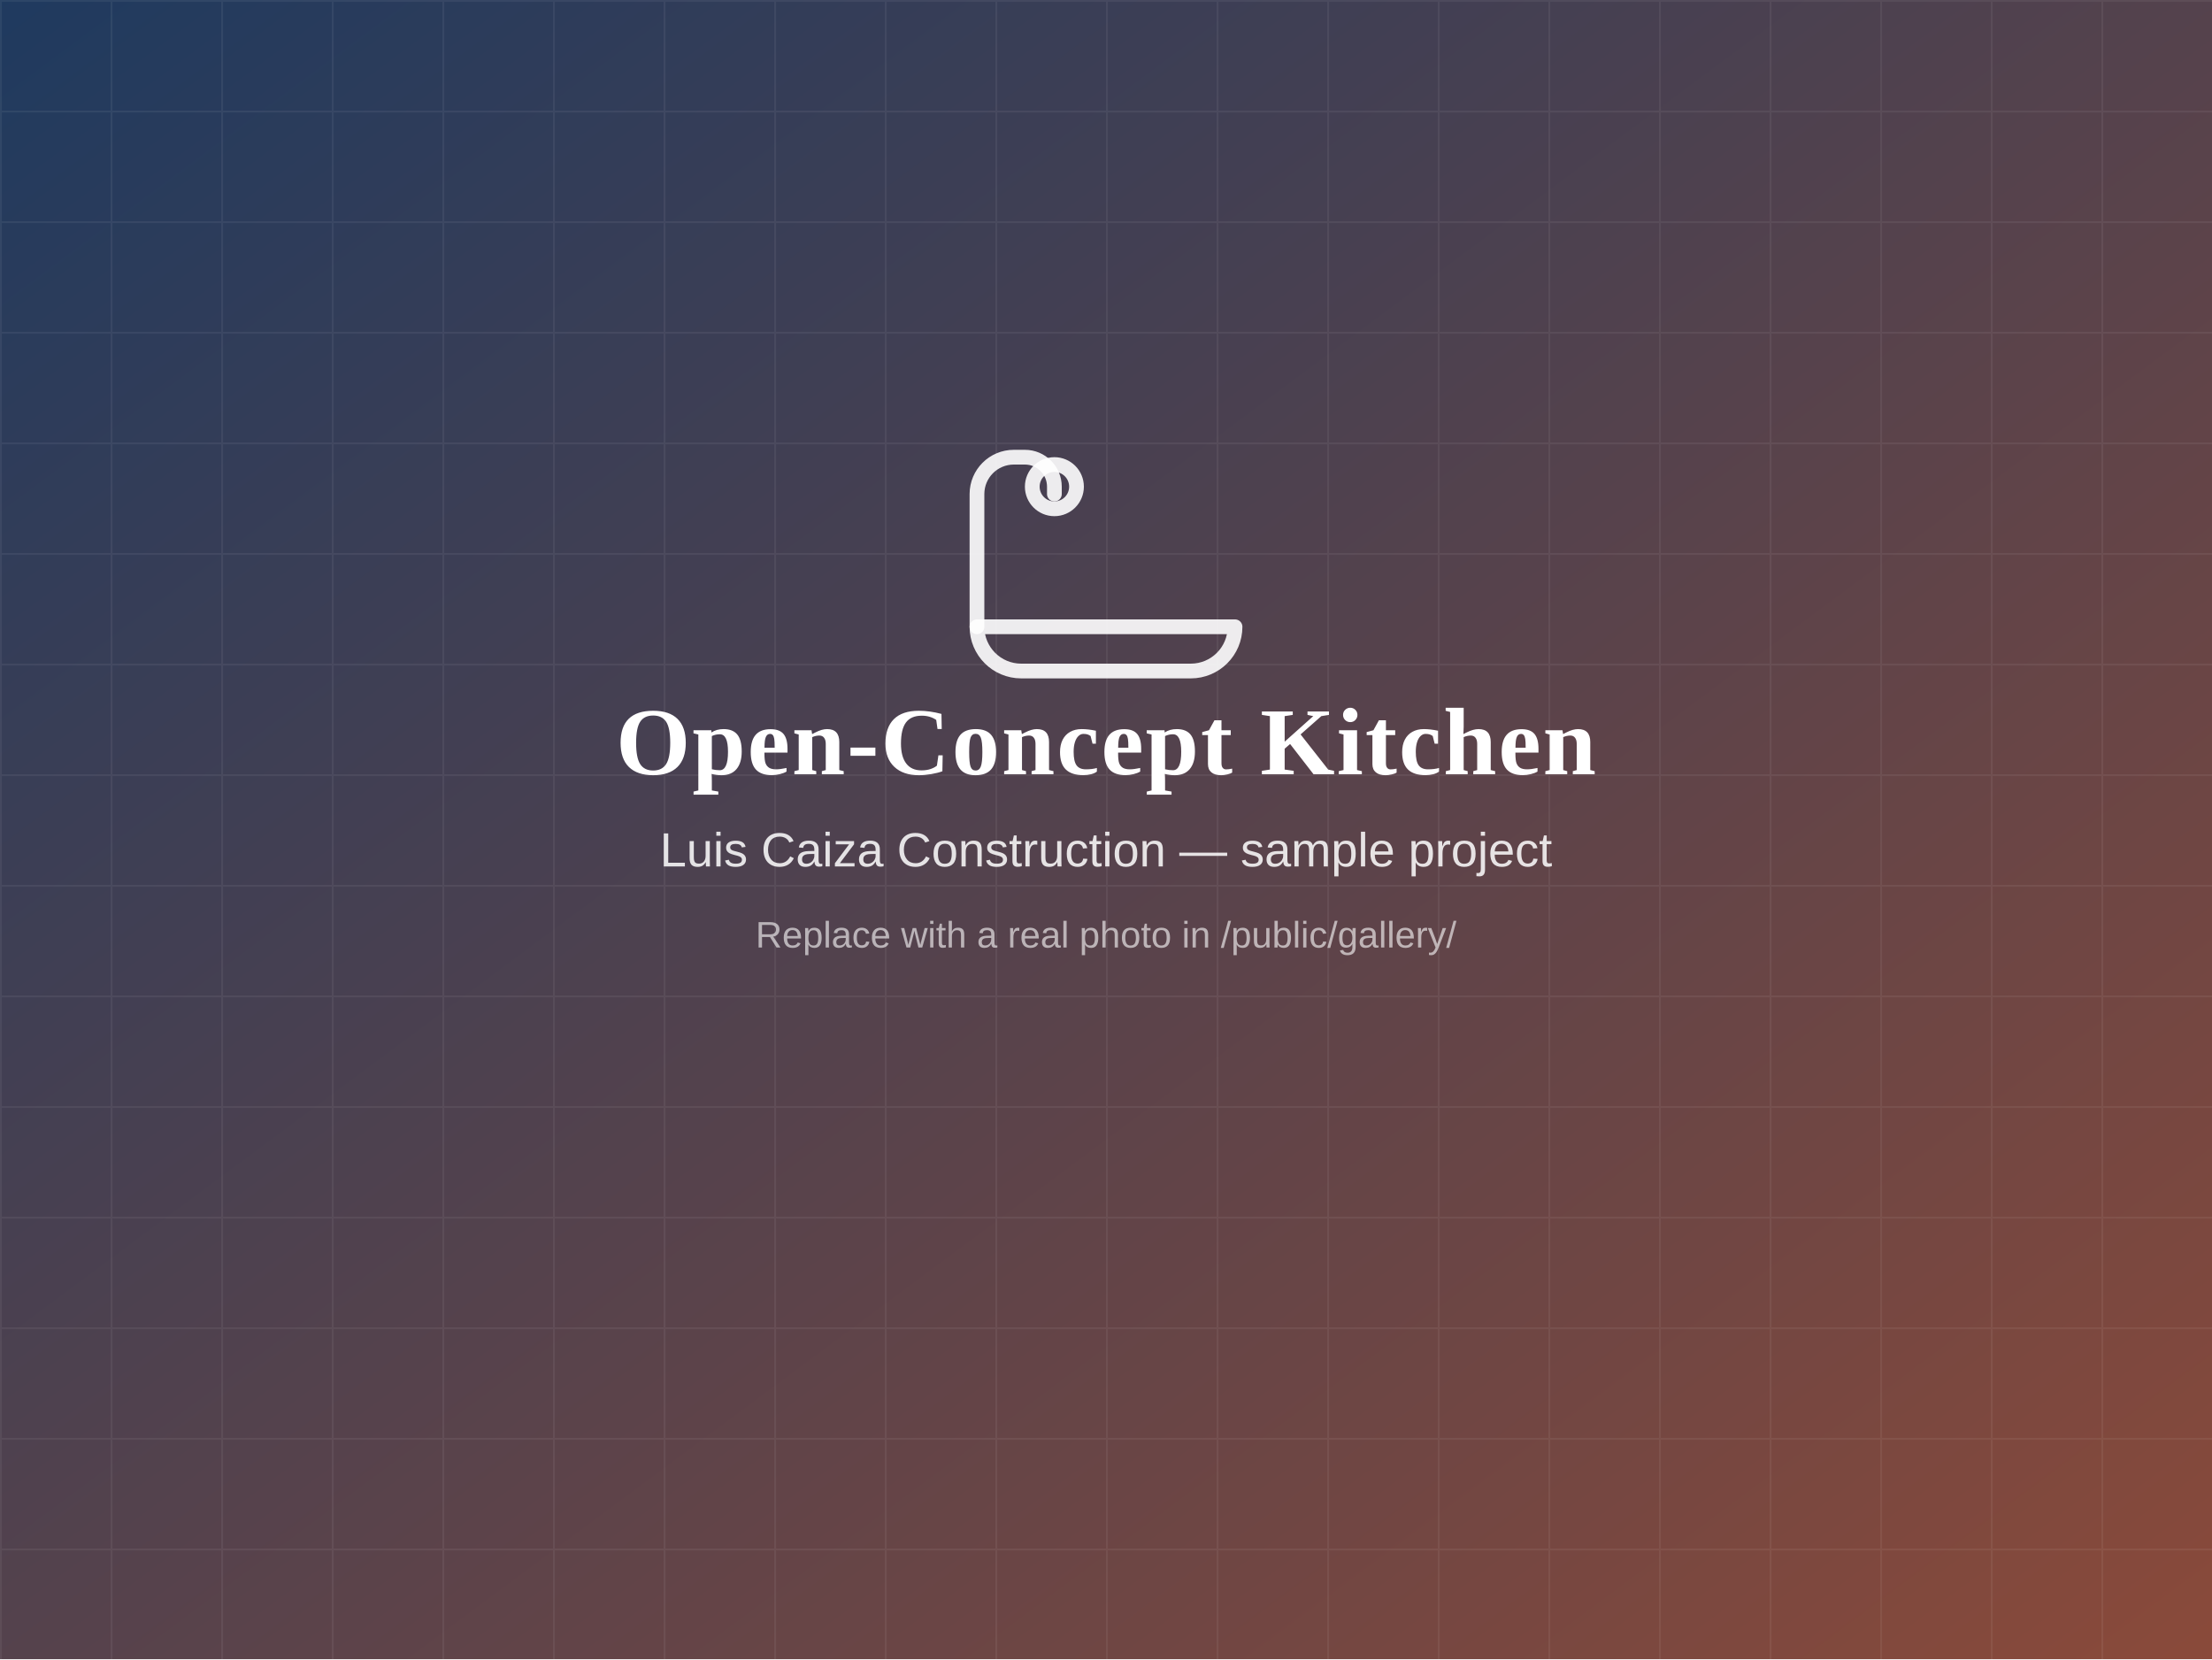
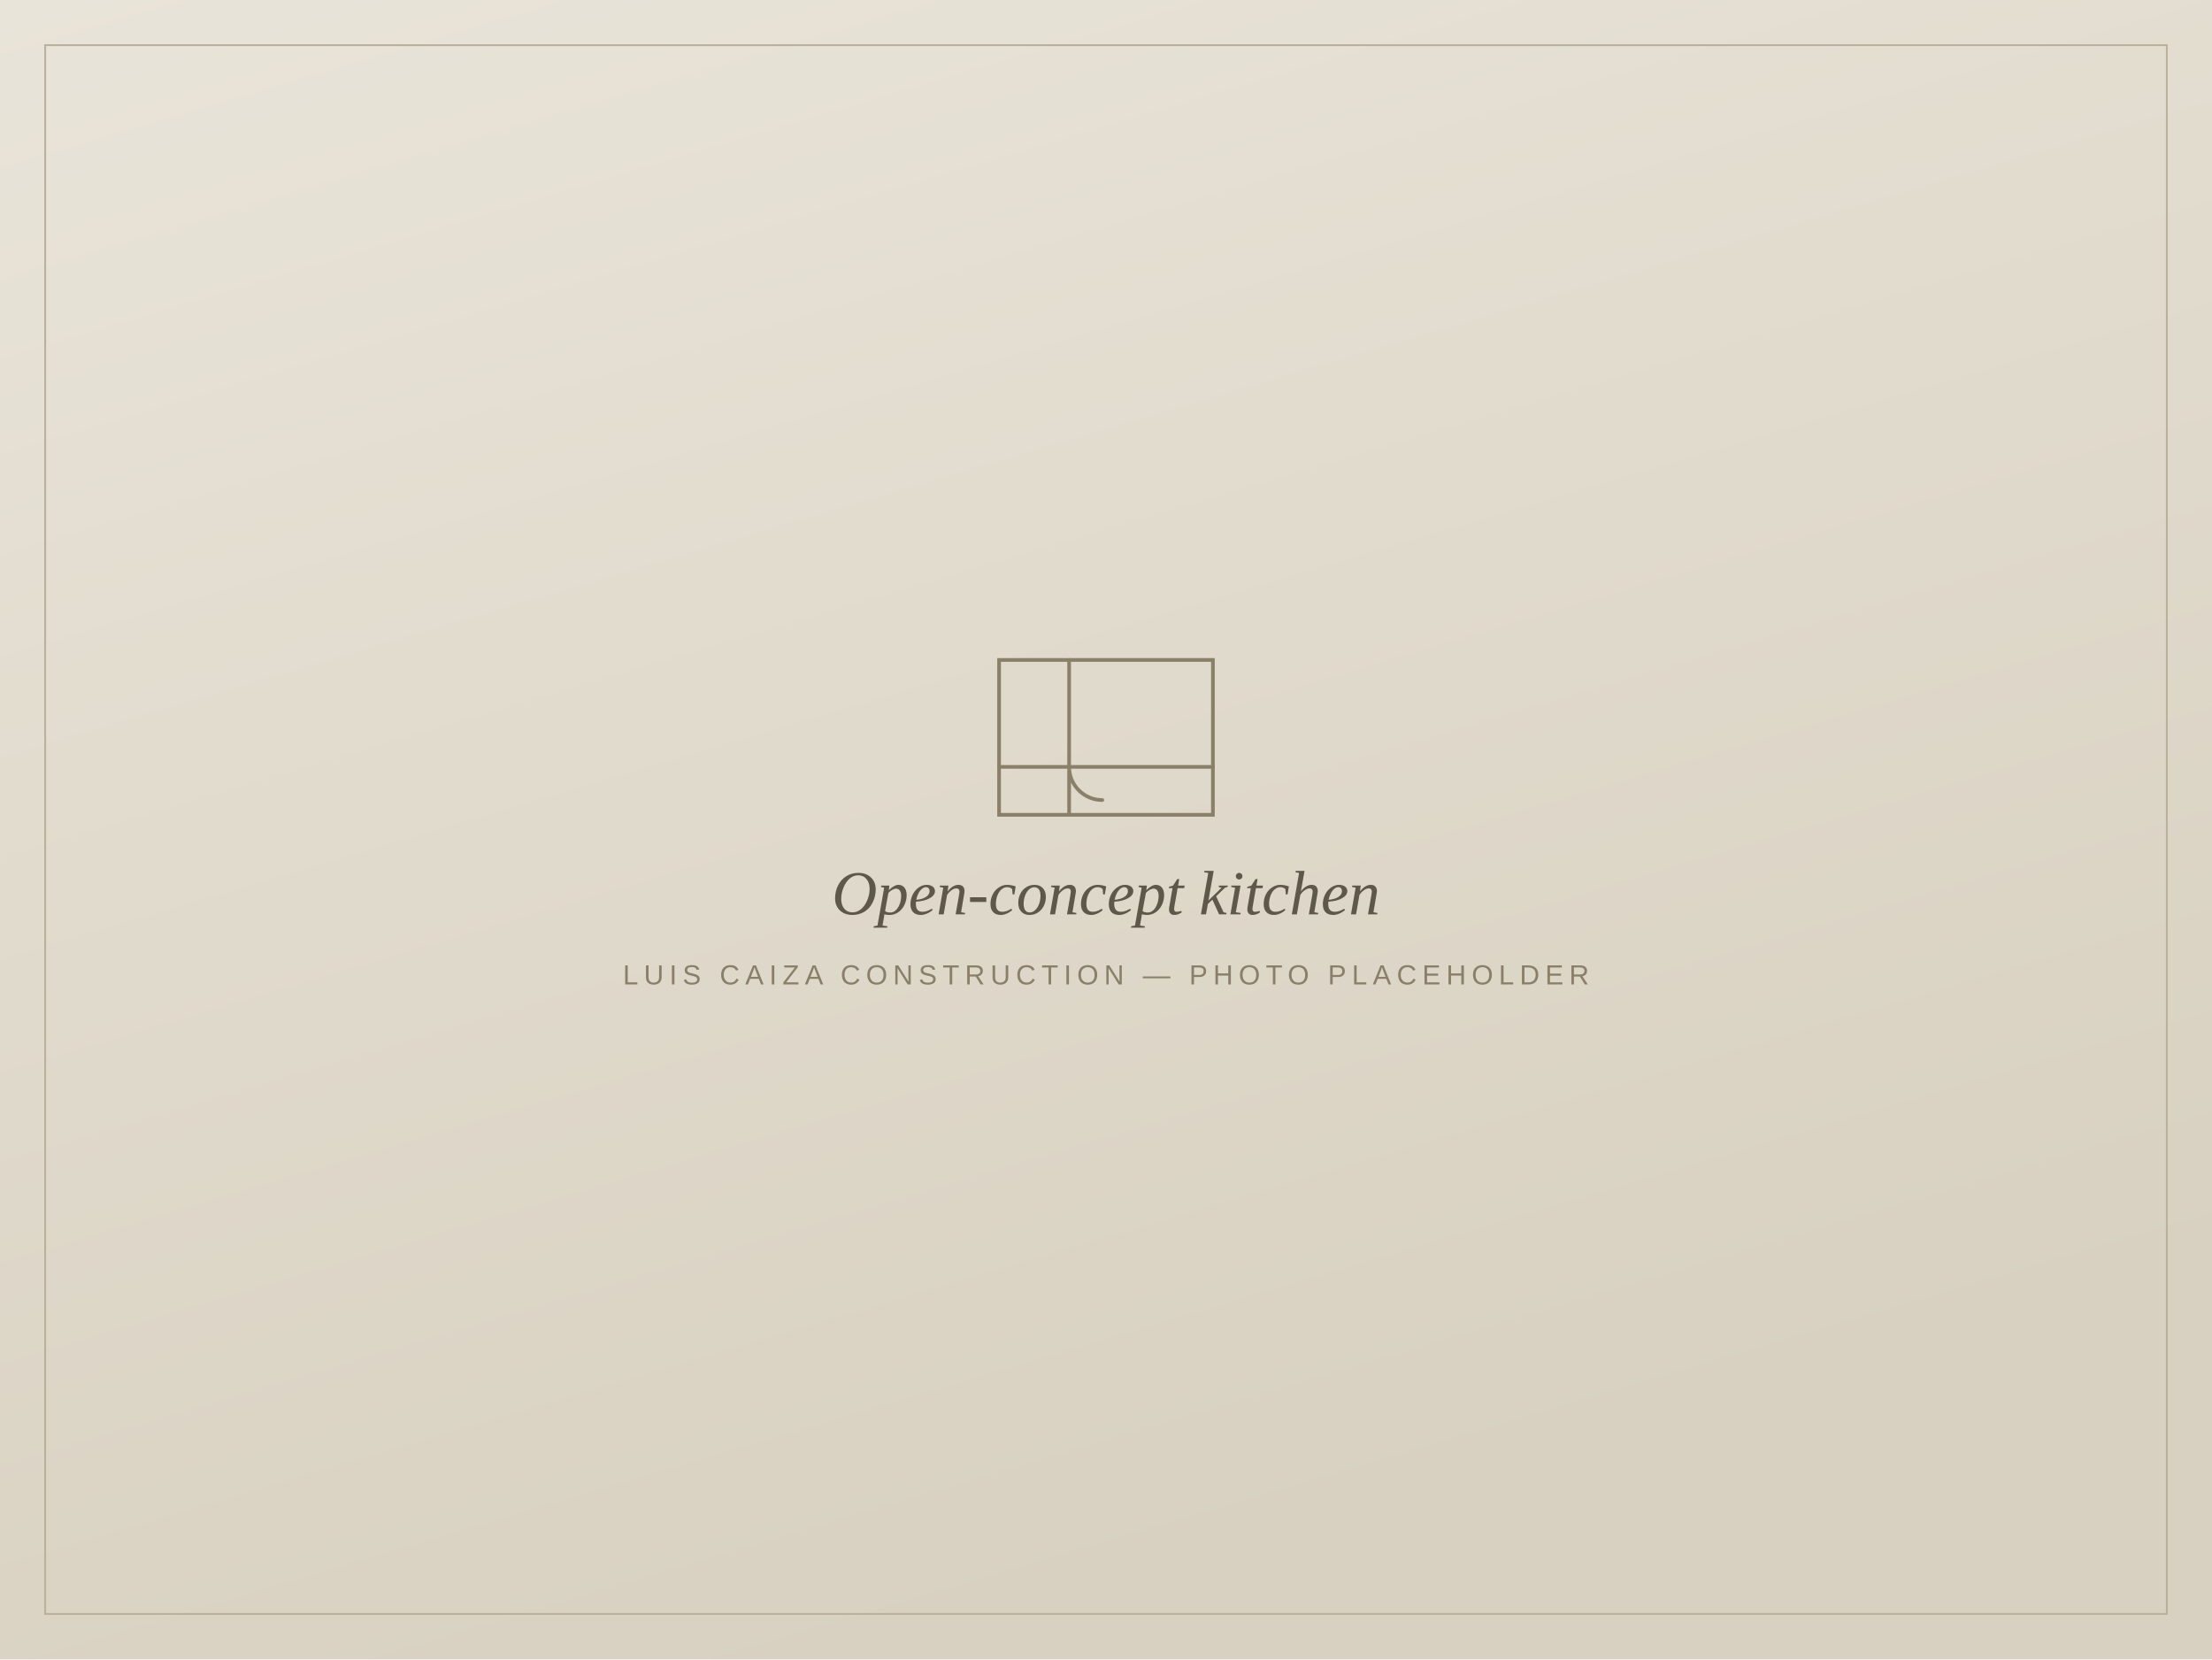
- <svg xmlns="http://www.w3.org/2000/svg" width="1200" height="900" viewBox="0 0 1200 900" role="img" aria-label="Open-Concept Kitchen — placeholder project photo">
+ <svg xmlns="http://www.w3.org/2000/svg" width="1200" height="900" viewBox="0 0 1200 900" role="img" aria-label="Open-concept kitchen — photo placeholder">
  <defs>
-     <linearGradient id="g" x1="0" y1="0" x2="1" y2="1">
-       <stop offset="0" stop-color="#1f3a5f" />
-       <stop offset="1" stop-color="#8a4a3a" />
+     <linearGradient id="p" x1="0" y1="0" x2="0.4" y2="1">
+       <stop offset="0" stop-color="#e9e4d9" />
+       <stop offset="1" stop-color="#d8d1c1" />
    </linearGradient>
-     <pattern id="grid" width="60" height="60" patternUnits="userSpaceOnUse">
-       <path d="M60 0H0V60" fill="none" stroke="#ffffff" stroke-opacity="0.06" stroke-width="2" />
-     </pattern>
  </defs>
-   <rect width="1200" height="900" fill="url(#g)" />
-   <rect width="1200" height="900" fill="url(#grid)" />
-   <g transform="translate(600 410)" fill="#ffffff" text-anchor="middle" font-family="Georgia, 'Times New Roman', serif">
-     <g transform="translate(0 -110)" fill="none" stroke="#ffffff" stroke-opacity="0.9" stroke-width="8" stroke-linecap="round" stroke-linejoin="round">
-       <path d="M-70 40 h140 a24 24 0 0 1 -24 24 h-92 a24 24 0 0 1 -24 -24 z" />
-       <path d="M-70 40 v-72 a20 20 0 0 1 20 -20 h6 a16 16 0 0 1 16 16 v4" />
-       <circle cx="-28" cy="-36" r="12" />
-     </g>
-     <text y="10" font-size="52" font-weight="700" letter-spacing="1">Open-Concept Kitchen</text>
-     <text y="60" font-size="26" fill="#ffffff" fill-opacity="0.85" font-family="Arial, Helvetica, sans-serif">Luis Caiza Construction — sample project</text>
-     <text y="104" font-size="20" fill="#ffffff" fill-opacity="0.6" font-family="Arial, Helvetica, sans-serif">Replace with a real photo in /public/gallery/</text>
+   <rect width="1200" height="900" fill="url(#p)" />
+   <rect x="24.5" y="24.5" width="1151" height="851" fill="none" stroke="#b9b19c" stroke-width="1" />
+   <g stroke="#8a8069" stroke-width="2" fill="none" stroke-linecap="round">
+     <rect x="542" y="358" width="116" height="84" />
+     <path d="M542 416 h116" />
+     <path d="M580 358 v84 M580 416 a18 18 0 0 0 18 18" />
  </g>
+   <text x="600" y="496" text-anchor="middle" font-family="Georgia, 'Times New Roman', serif" font-style="italic" font-size="34" fill="#5d5849">Open-concept kitchen</text>
+   <text x="600" y="534" text-anchor="middle" font-family="Arial, Helvetica, sans-serif" font-size="15" letter-spacing="3" fill="#8a8069">LUIS CAIZA CONSTRUCTION — PHOTO PLACEHOLDER</text>
</svg>
